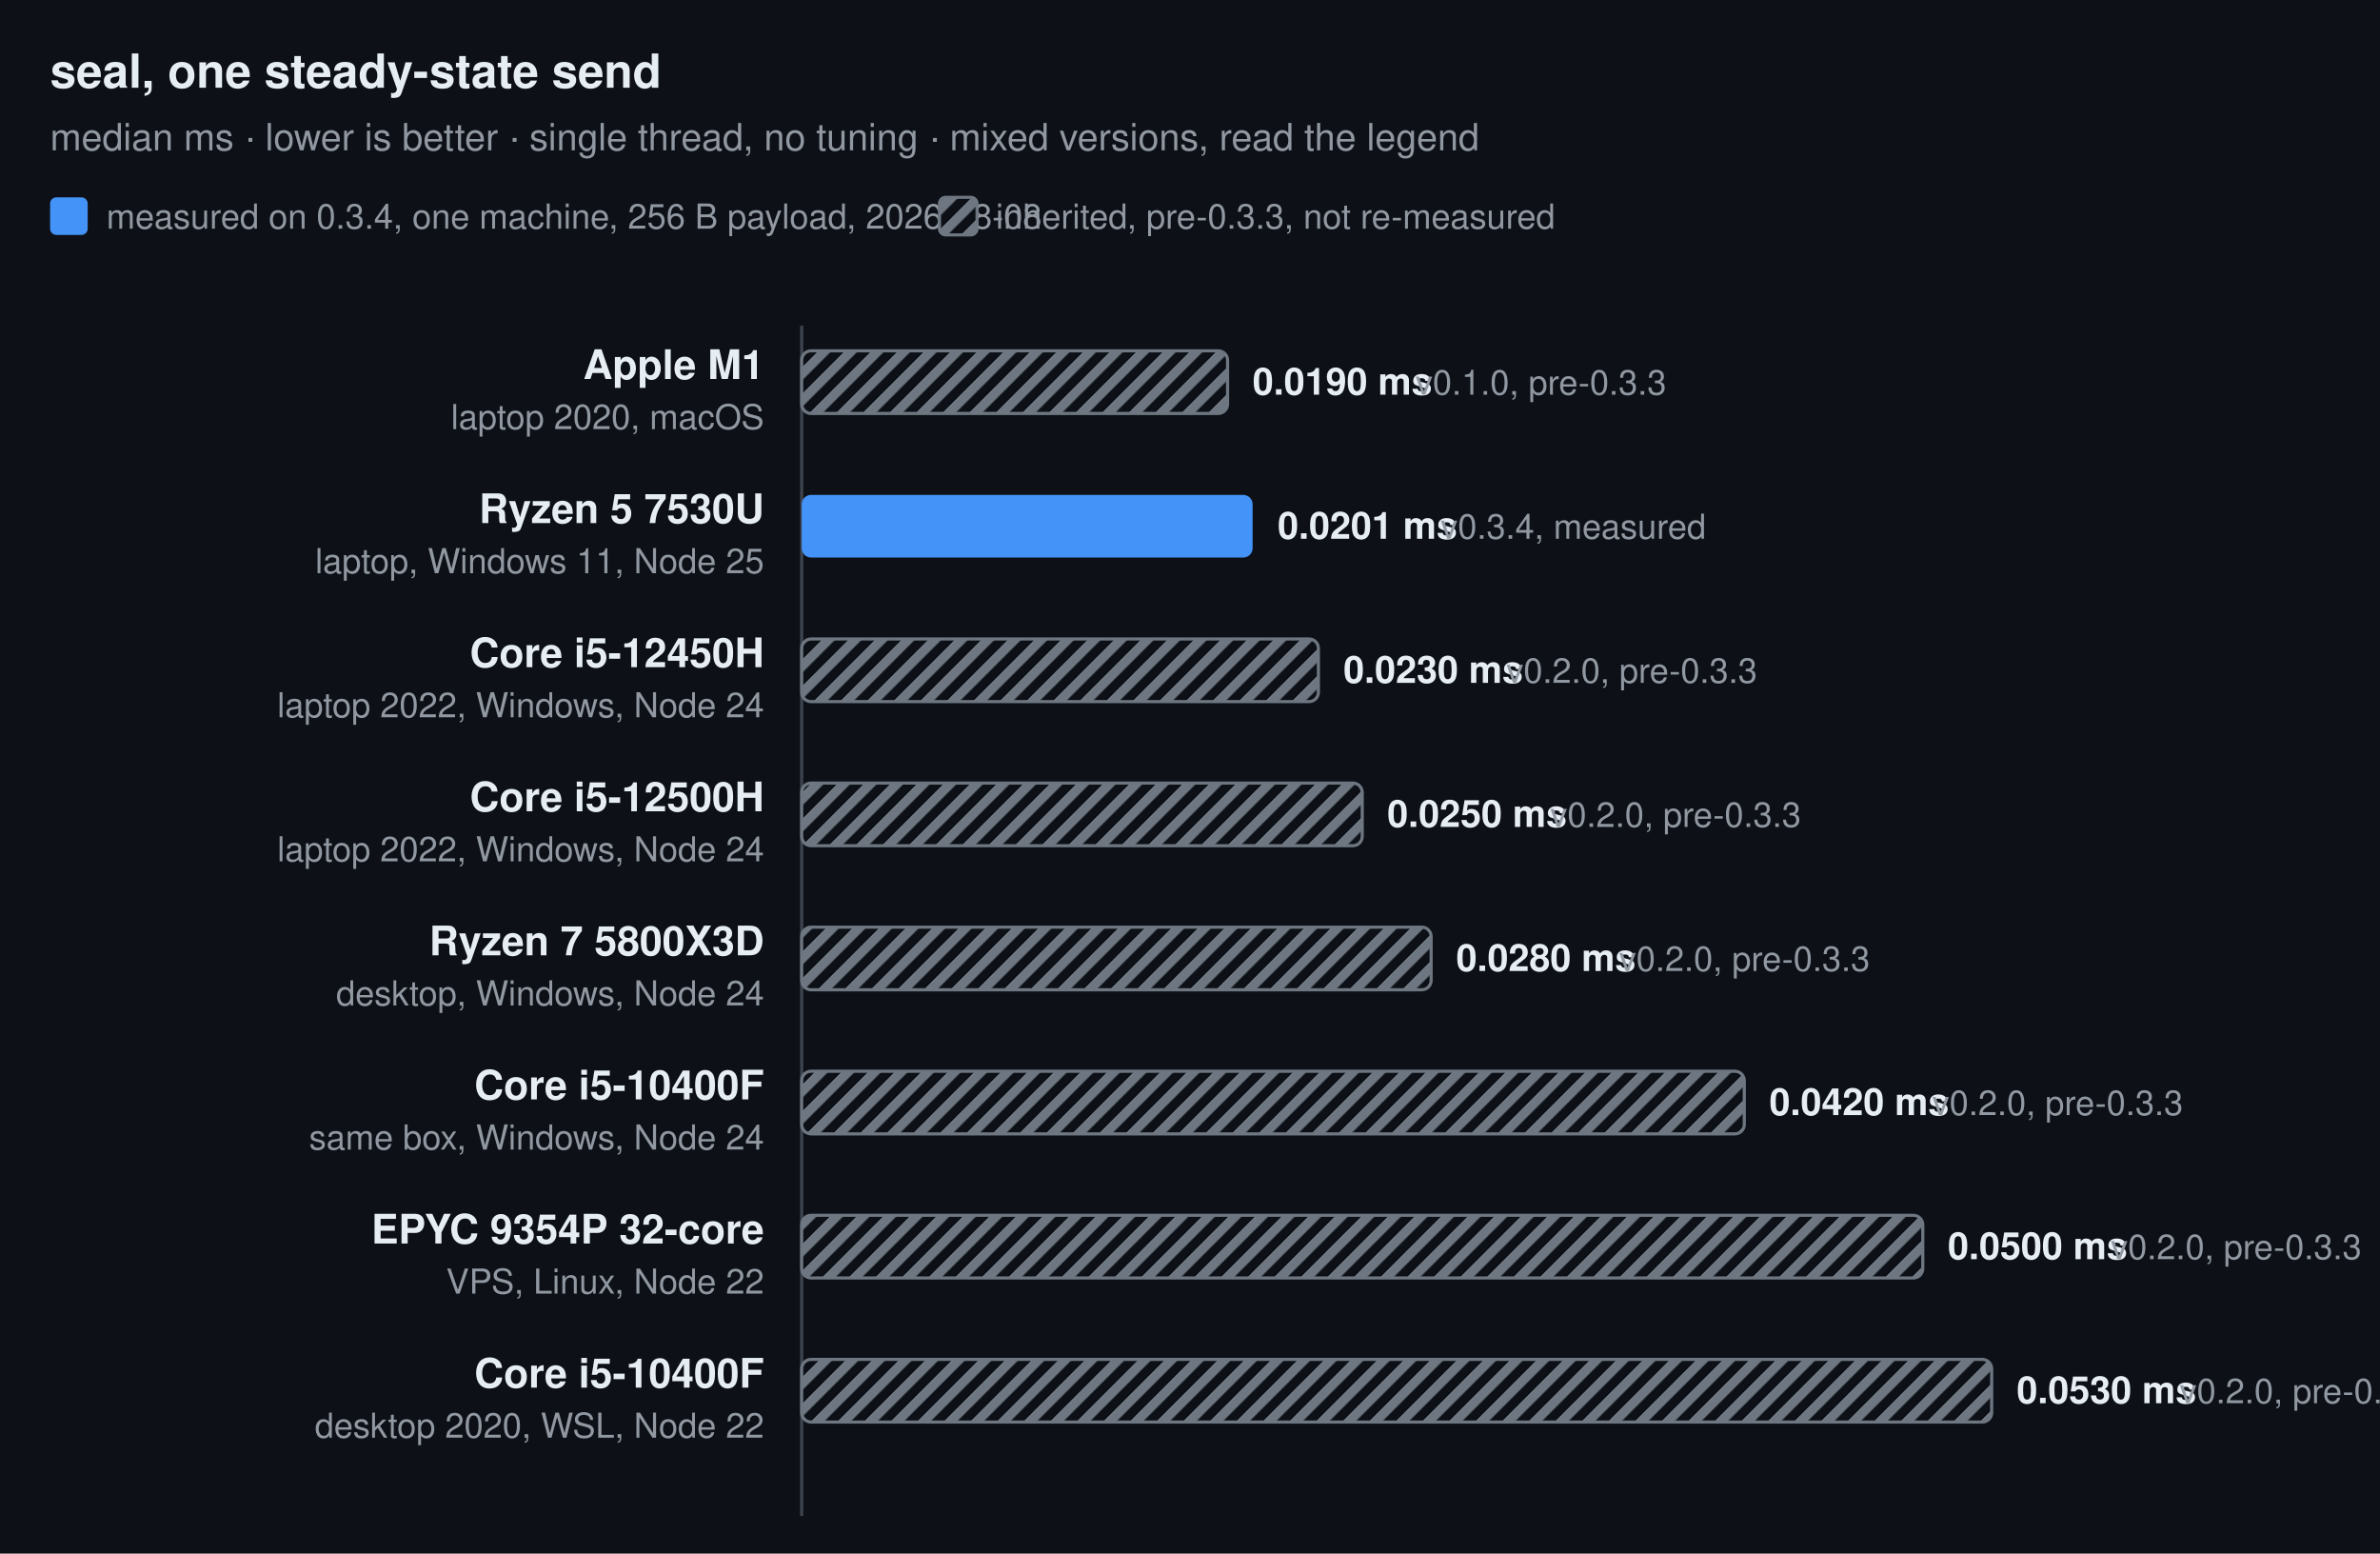
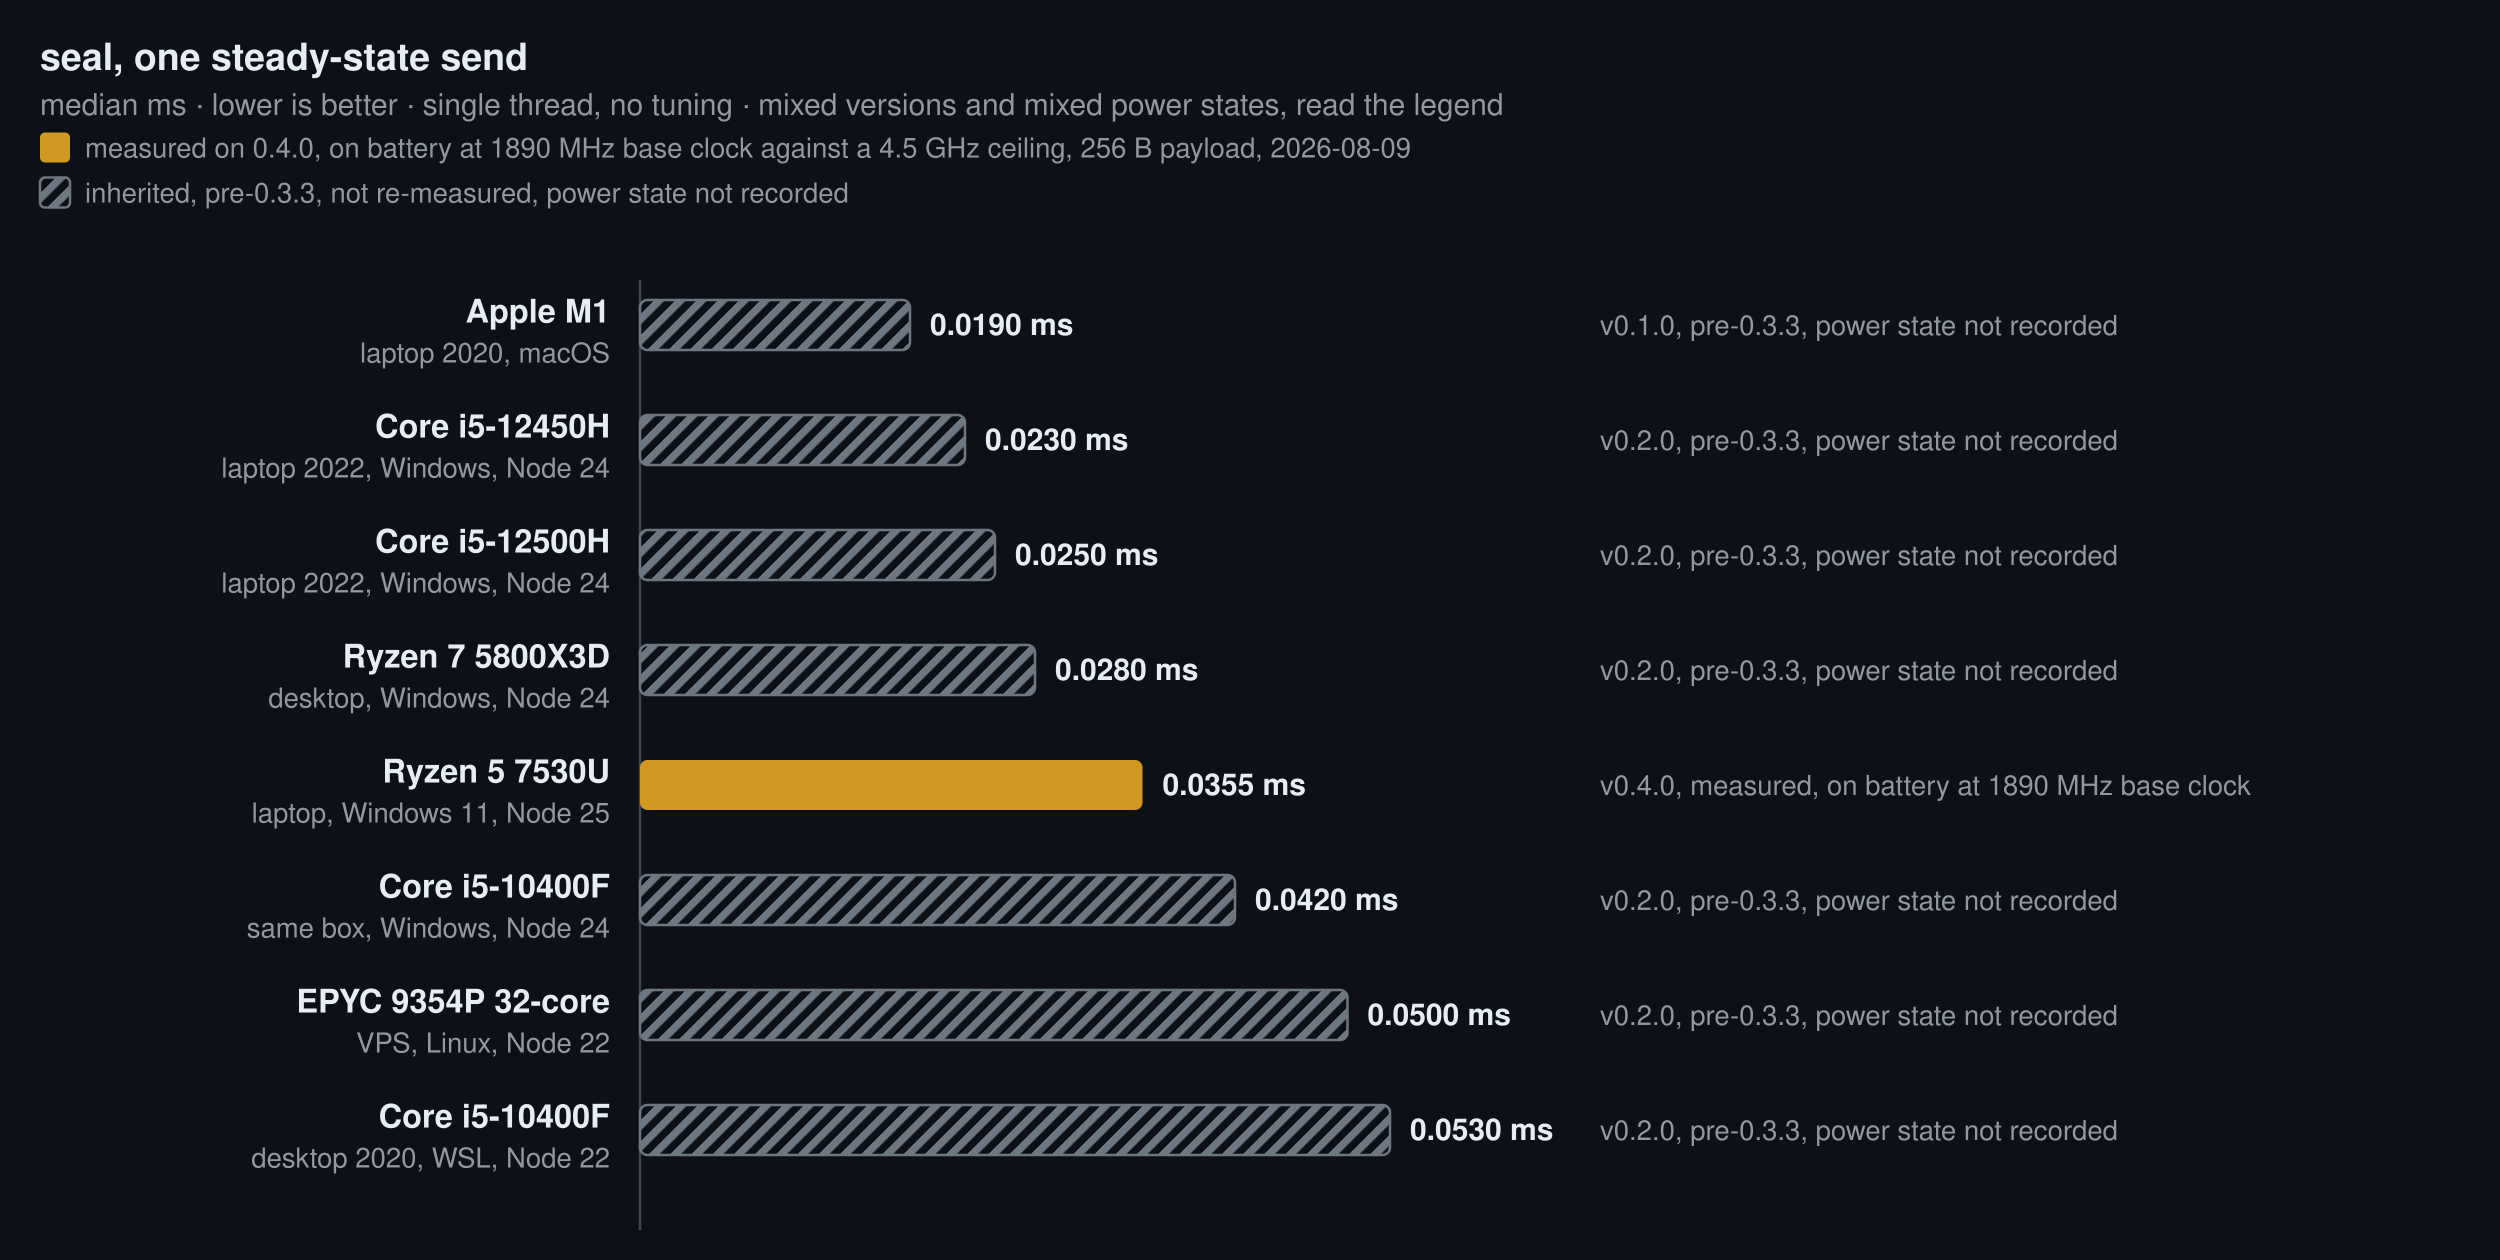
- <svg xmlns="http://www.w3.org/2000/svg" width="760" height="496" viewBox="0 0 760 496" role="img" aria-label="seal, one steady-state send, median ms per machine, lower is better: Apple M1 0.0190 (v0.1.0, pre-0.3.3), Ryzen 5 7530U 0.0201 (v0.3.4, measured), Core i5-12450H 0.0230 (v0.2.0, pre-0.3.3), Core i5-12500H 0.0250 (v0.2.0, pre-0.3.3), Ryzen 7 5800X3D 0.0280 (v0.2.0, pre-0.3.3), Core i5-10400F 0.0420 (v0.2.0, pre-0.3.3), EPYC 9354P 32-core 0.0500 (v0.2.0, pre-0.3.3), Core i5-10400F 0.0530 (v0.2.0, pre-0.3.3). Only the Ryzen 5 7530U row is measured on 0.3.4; the rest predate the native curve and hash backends added in 0.3.3. The inherited rows did not record their payload size, so they are not directly comparable to the 256 B measured row.">
-   <rect width="760" height="496" fill="#0d1117" />
+ <svg xmlns="http://www.w3.org/2000/svg" width="1000" height="504" viewBox="0 0 1000 504" role="img" aria-label="seal, one steady-state send, median ms per machine, lower is better: Apple M1 0.0190 (v0.1.0, pre-0.3.3, power state not recorded), Core i5-12450H 0.0230 (v0.2.0, pre-0.3.3, power state not recorded), Core i5-12500H 0.0250 (v0.2.0, pre-0.3.3, power state not recorded), Ryzen 7 5800X3D 0.0280 (v0.2.0, pre-0.3.3, power state not recorded), Ryzen 5 7530U 0.0355 (v0.4.0, measured, on battery at 1890 MHz base clock), Core i5-10400F 0.0420 (v0.2.0, pre-0.3.3, power state not recorded), EPYC 9354P 32-core 0.0500 (v0.2.0, pre-0.3.3, power state not recorded), Core i5-10400F 0.0530 (v0.2.0, pre-0.3.3, power state not recorded). Only the Ryzen 5 7530U row is measured on 0.4.0. The inherited rows recorded neither their payload size nor their power state, so they are not directly comparable to the 256 B measured row. Absolute milliseconds on the measured row are power-state dependent: it was taken on battery at 1890 MHz base clock against a 4.5 GHz boost ceiling, so the same code on mains power is considerably quicker.">
+   <rect width="1000" height="504" fill="#0d1117" />
  <defs>
    <pattern id="stale" width="6" height="6" patternUnits="userSpaceOnUse" patternTransform="rotate(45)">
      <rect width="6" height="6" fill="#0d1117" />
      <rect width="3" height="6" fill="#6e7781" />
    </pattern>
  </defs>
  <text x="16" y="28" font-family="-apple-system,BlinkMacSystemFont,'Segoe UI',Helvetica,Arial,sans-serif" font-size="15" font-weight="700" fill="#e6edf3">seal, one steady-state send</text>
-   <text x="16" y="48" font-family="-apple-system,BlinkMacSystemFont,'Segoe UI',Helvetica,Arial,sans-serif" font-size="12" fill="#9198a1">median ms · lower is better · single thread, no tuning · mixed versions, read the legend</text>
-   <rect x="16" y="63" width="12" height="12" rx="2" fill="#4493f8" />
-   <text x="34" y="73" font-family="-apple-system,BlinkMacSystemFont,'Segoe UI',Helvetica,Arial,sans-serif" font-size="11" fill="#9198a1">measured on 0.3.4, one machine, 256 B payload, 2026-08-08</text>
-   <rect x="300" y="63" width="12" height="12" rx="2" fill="url(#stale)" stroke="#6e7781" stroke-width="1" />
-   <text x="318" y="73" font-family="-apple-system,BlinkMacSystemFont,'Segoe UI',Helvetica,Arial,sans-serif" font-size="11" fill="#9198a1">inherited, pre-0.3.3, not re-measured</text>
-   <line x1="256" y1="104" x2="256" y2="484" stroke="#3d444d" stroke-width="1" />
-   <text x="244" y="121" text-anchor="end" font-family="-apple-system,BlinkMacSystemFont,'Segoe UI',Helvetica,Arial,sans-serif" font-size="13" font-weight="600" fill="#e6edf3">Apple M1</text>
-   <text x="244" y="137" text-anchor="end" font-family="-apple-system,BlinkMacSystemFont,'Segoe UI',Helvetica,Arial,sans-serif" font-size="11" fill="#9198a1">laptop 2020, macOS</text>
-   <rect x="256" y="112" width="136" height="20" rx="3" fill="url(#stale)" stroke="#6e7781" stroke-width="1" />
-   <text x="400" y="126" font-family="-apple-system,BlinkMacSystemFont,'Segoe UI',Helvetica,Arial,sans-serif" font-size="12" font-weight="600" fill="#e6edf3">0.0190 ms</text>
-   <text x="452" y="126" font-family="-apple-system,BlinkMacSystemFont,'Segoe UI',Helvetica,Arial,sans-serif" font-size="11" fill="#9198a1">v0.1.0, pre-0.3.3</text>
-   <text x="244" y="167" text-anchor="end" font-family="-apple-system,BlinkMacSystemFont,'Segoe UI',Helvetica,Arial,sans-serif" font-size="13" font-weight="600" fill="#e6edf3">Ryzen 5 7530U</text>
-   <text x="244" y="183" text-anchor="end" font-family="-apple-system,BlinkMacSystemFont,'Segoe UI',Helvetica,Arial,sans-serif" font-size="11" fill="#9198a1">laptop, Windows 11, Node 25</text>
-   <rect x="256" y="158" width="144" height="20" rx="3" fill="#4493f8" />
-   <text x="408" y="172" font-family="-apple-system,BlinkMacSystemFont,'Segoe UI',Helvetica,Arial,sans-serif" font-size="12" font-weight="600" fill="#e6edf3">0.0201 ms</text>
-   <text x="460" y="172" font-family="-apple-system,BlinkMacSystemFont,'Segoe UI',Helvetica,Arial,sans-serif" font-size="11" fill="#9198a1">v0.3.4, measured</text>
-   <text x="244" y="213" text-anchor="end" font-family="-apple-system,BlinkMacSystemFont,'Segoe UI',Helvetica,Arial,sans-serif" font-size="13" font-weight="600" fill="#e6edf3">Core i5-12450H</text>
-   <text x="244" y="229" text-anchor="end" font-family="-apple-system,BlinkMacSystemFont,'Segoe UI',Helvetica,Arial,sans-serif" font-size="11" fill="#9198a1">laptop 2022, Windows, Node 24</text>
-   <rect x="256" y="204" width="165" height="20" rx="3" fill="url(#stale)" stroke="#6e7781" stroke-width="1" />
-   <text x="429" y="218" font-family="-apple-system,BlinkMacSystemFont,'Segoe UI',Helvetica,Arial,sans-serif" font-size="12" font-weight="600" fill="#e6edf3">0.0230 ms</text>
-   <text x="481" y="218" font-family="-apple-system,BlinkMacSystemFont,'Segoe UI',Helvetica,Arial,sans-serif" font-size="11" fill="#9198a1">v0.2.0, pre-0.3.3</text>
-   <text x="244" y="259" text-anchor="end" font-family="-apple-system,BlinkMacSystemFont,'Segoe UI',Helvetica,Arial,sans-serif" font-size="13" font-weight="600" fill="#e6edf3">Core i5-12500H</text>
-   <text x="244" y="275" text-anchor="end" font-family="-apple-system,BlinkMacSystemFont,'Segoe UI',Helvetica,Arial,sans-serif" font-size="11" fill="#9198a1">laptop 2022, Windows, Node 24</text>
-   <rect x="256" y="250" width="179" height="20" rx="3" fill="url(#stale)" stroke="#6e7781" stroke-width="1" />
-   <text x="443" y="264" font-family="-apple-system,BlinkMacSystemFont,'Segoe UI',Helvetica,Arial,sans-serif" font-size="12" font-weight="600" fill="#e6edf3">0.0250 ms</text>
-   <text x="495" y="264" font-family="-apple-system,BlinkMacSystemFont,'Segoe UI',Helvetica,Arial,sans-serif" font-size="11" fill="#9198a1">v0.2.0, pre-0.3.3</text>
-   <text x="244" y="305" text-anchor="end" font-family="-apple-system,BlinkMacSystemFont,'Segoe UI',Helvetica,Arial,sans-serif" font-size="13" font-weight="600" fill="#e6edf3">Ryzen 7 5800X3D</text>
-   <text x="244" y="321" text-anchor="end" font-family="-apple-system,BlinkMacSystemFont,'Segoe UI',Helvetica,Arial,sans-serif" font-size="11" fill="#9198a1">desktop, Windows, Node 24</text>
-   <rect x="256" y="296" width="201" height="20" rx="3" fill="url(#stale)" stroke="#6e7781" stroke-width="1" />
-   <text x="465" y="310" font-family="-apple-system,BlinkMacSystemFont,'Segoe UI',Helvetica,Arial,sans-serif" font-size="12" font-weight="600" fill="#e6edf3">0.0280 ms</text>
-   <text x="517" y="310" font-family="-apple-system,BlinkMacSystemFont,'Segoe UI',Helvetica,Arial,sans-serif" font-size="11" fill="#9198a1">v0.2.0, pre-0.3.3</text>
-   <text x="244" y="351" text-anchor="end" font-family="-apple-system,BlinkMacSystemFont,'Segoe UI',Helvetica,Arial,sans-serif" font-size="13" font-weight="600" fill="#e6edf3">Core i5-10400F</text>
-   <text x="244" y="367" text-anchor="end" font-family="-apple-system,BlinkMacSystemFont,'Segoe UI',Helvetica,Arial,sans-serif" font-size="11" fill="#9198a1">same box, Windows, Node 24</text>
-   <rect x="256" y="342" width="301" height="20" rx="3" fill="url(#stale)" stroke="#6e7781" stroke-width="1" />
-   <text x="565" y="356" font-family="-apple-system,BlinkMacSystemFont,'Segoe UI',Helvetica,Arial,sans-serif" font-size="12" font-weight="600" fill="#e6edf3">0.0420 ms</text>
-   <text x="617" y="356" font-family="-apple-system,BlinkMacSystemFont,'Segoe UI',Helvetica,Arial,sans-serif" font-size="11" fill="#9198a1">v0.2.0, pre-0.3.3</text>
-   <text x="244" y="397" text-anchor="end" font-family="-apple-system,BlinkMacSystemFont,'Segoe UI',Helvetica,Arial,sans-serif" font-size="13" font-weight="600" fill="#e6edf3">EPYC 9354P 32-core</text>
-   <text x="244" y="413" text-anchor="end" font-family="-apple-system,BlinkMacSystemFont,'Segoe UI',Helvetica,Arial,sans-serif" font-size="11" fill="#9198a1">VPS, Linux, Node 22</text>
-   <rect x="256" y="388" width="358" height="20" rx="3" fill="url(#stale)" stroke="#6e7781" stroke-width="1" />
-   <text x="622" y="402" font-family="-apple-system,BlinkMacSystemFont,'Segoe UI',Helvetica,Arial,sans-serif" font-size="12" font-weight="600" fill="#e6edf3">0.0500 ms</text>
-   <text x="674" y="402" font-family="-apple-system,BlinkMacSystemFont,'Segoe UI',Helvetica,Arial,sans-serif" font-size="11" fill="#9198a1">v0.2.0, pre-0.3.3</text>
-   <text x="244" y="443" text-anchor="end" font-family="-apple-system,BlinkMacSystemFont,'Segoe UI',Helvetica,Arial,sans-serif" font-size="13" font-weight="600" fill="#e6edf3">Core i5-10400F</text>
-   <text x="244" y="459" text-anchor="end" font-family="-apple-system,BlinkMacSystemFont,'Segoe UI',Helvetica,Arial,sans-serif" font-size="11" fill="#9198a1">desktop 2020, WSL, Node 22</text>
-   <rect x="256" y="434" width="380" height="20" rx="3" fill="url(#stale)" stroke="#6e7781" stroke-width="1" />
-   <text x="644" y="448" font-family="-apple-system,BlinkMacSystemFont,'Segoe UI',Helvetica,Arial,sans-serif" font-size="12" font-weight="600" fill="#e6edf3">0.0530 ms</text>
-   <text x="696" y="448" font-family="-apple-system,BlinkMacSystemFont,'Segoe UI',Helvetica,Arial,sans-serif" font-size="11" fill="#9198a1">v0.2.0, pre-0.3.3</text>
+   <text x="16" y="46" font-family="-apple-system,BlinkMacSystemFont,'Segoe UI',Helvetica,Arial,sans-serif" font-size="12" fill="#9198a1">median ms · lower is better · single thread, no tuning · mixed versions and mixed power states, read the legend</text>
+   <rect x="16" y="53" width="12" height="12" rx="2" fill="#d29922" />
+   <text x="34" y="63" font-family="-apple-system,BlinkMacSystemFont,'Segoe UI',Helvetica,Arial,sans-serif" font-size="11" fill="#9198a1">measured on 0.4.0, on battery at 1890 MHz base clock against a 4.5 GHz ceiling, 256 B payload, 2026-08-09</text>
+   <rect x="16" y="71" width="12" height="12" rx="2" fill="url(#stale)" stroke="#6e7781" stroke-width="1" />
+   <text x="34" y="81" font-family="-apple-system,BlinkMacSystemFont,'Segoe UI',Helvetica,Arial,sans-serif" font-size="11" fill="#9198a1">inherited, pre-0.3.3, not re-measured, power state not recorded</text>
+   <line x1="256" y1="112" x2="256" y2="492" stroke="#3d444d" stroke-width="1" />
+   <text x="244" y="129" text-anchor="end" font-family="-apple-system,BlinkMacSystemFont,'Segoe UI',Helvetica,Arial,sans-serif" font-size="13" font-weight="600" fill="#e6edf3">Apple M1</text>
+   <text x="244" y="145" text-anchor="end" font-family="-apple-system,BlinkMacSystemFont,'Segoe UI',Helvetica,Arial,sans-serif" font-size="11" fill="#9198a1">laptop 2020, macOS</text>
+   <rect x="256" y="120" width="108" height="20" rx="3" fill="url(#stale)" stroke="#6e7781" stroke-width="1" />
+   <text x="372" y="134" font-family="-apple-system,BlinkMacSystemFont,'Segoe UI',Helvetica,Arial,sans-serif" font-size="12" font-weight="600" fill="#e6edf3">0.0190 ms</text>
+   <text x="640" y="134" font-family="-apple-system,BlinkMacSystemFont,'Segoe UI',Helvetica,Arial,sans-serif" font-size="11" fill="#9198a1">v0.1.0, pre-0.3.3, power state not recorded</text>
+   <text x="244" y="175" text-anchor="end" font-family="-apple-system,BlinkMacSystemFont,'Segoe UI',Helvetica,Arial,sans-serif" font-size="13" font-weight="600" fill="#e6edf3">Core i5-12450H</text>
+   <text x="244" y="191" text-anchor="end" font-family="-apple-system,BlinkMacSystemFont,'Segoe UI',Helvetica,Arial,sans-serif" font-size="11" fill="#9198a1">laptop 2022, Windows, Node 24</text>
+   <rect x="256" y="166" width="130" height="20" rx="3" fill="url(#stale)" stroke="#6e7781" stroke-width="1" />
+   <text x="394" y="180" font-family="-apple-system,BlinkMacSystemFont,'Segoe UI',Helvetica,Arial,sans-serif" font-size="12" font-weight="600" fill="#e6edf3">0.0230 ms</text>
+   <text x="640" y="180" font-family="-apple-system,BlinkMacSystemFont,'Segoe UI',Helvetica,Arial,sans-serif" font-size="11" fill="#9198a1">v0.2.0, pre-0.3.3, power state not recorded</text>
+   <text x="244" y="221" text-anchor="end" font-family="-apple-system,BlinkMacSystemFont,'Segoe UI',Helvetica,Arial,sans-serif" font-size="13" font-weight="600" fill="#e6edf3">Core i5-12500H</text>
+   <text x="244" y="237" text-anchor="end" font-family="-apple-system,BlinkMacSystemFont,'Segoe UI',Helvetica,Arial,sans-serif" font-size="11" fill="#9198a1">laptop 2022, Windows, Node 24</text>
+   <rect x="256" y="212" width="142" height="20" rx="3" fill="url(#stale)" stroke="#6e7781" stroke-width="1" />
+   <text x="406" y="226" font-family="-apple-system,BlinkMacSystemFont,'Segoe UI',Helvetica,Arial,sans-serif" font-size="12" font-weight="600" fill="#e6edf3">0.0250 ms</text>
+   <text x="640" y="226" font-family="-apple-system,BlinkMacSystemFont,'Segoe UI',Helvetica,Arial,sans-serif" font-size="11" fill="#9198a1">v0.2.0, pre-0.3.3, power state not recorded</text>
+   <text x="244" y="267" text-anchor="end" font-family="-apple-system,BlinkMacSystemFont,'Segoe UI',Helvetica,Arial,sans-serif" font-size="13" font-weight="600" fill="#e6edf3">Ryzen 7 5800X3D</text>
+   <text x="244" y="283" text-anchor="end" font-family="-apple-system,BlinkMacSystemFont,'Segoe UI',Helvetica,Arial,sans-serif" font-size="11" fill="#9198a1">desktop, Windows, Node 24</text>
+   <rect x="256" y="258" width="158" height="20" rx="3" fill="url(#stale)" stroke="#6e7781" stroke-width="1" />
+   <text x="422" y="272" font-family="-apple-system,BlinkMacSystemFont,'Segoe UI',Helvetica,Arial,sans-serif" font-size="12" font-weight="600" fill="#e6edf3">0.0280 ms</text>
+   <text x="640" y="272" font-family="-apple-system,BlinkMacSystemFont,'Segoe UI',Helvetica,Arial,sans-serif" font-size="11" fill="#9198a1">v0.2.0, pre-0.3.3, power state not recorded</text>
+   <text x="244" y="313" text-anchor="end" font-family="-apple-system,BlinkMacSystemFont,'Segoe UI',Helvetica,Arial,sans-serif" font-size="13" font-weight="600" fill="#e6edf3">Ryzen 5 7530U</text>
+   <text x="244" y="329" text-anchor="end" font-family="-apple-system,BlinkMacSystemFont,'Segoe UI',Helvetica,Arial,sans-serif" font-size="11" fill="#9198a1">laptop, Windows 11, Node 25</text>
+   <rect x="256" y="304" width="201" height="20" rx="3" fill="#d29922" />
+   <text x="465" y="318" font-family="-apple-system,BlinkMacSystemFont,'Segoe UI',Helvetica,Arial,sans-serif" font-size="12" font-weight="600" fill="#e6edf3">0.0355 ms</text>
+   <text x="640" y="318" font-family="-apple-system,BlinkMacSystemFont,'Segoe UI',Helvetica,Arial,sans-serif" font-size="11" fill="#9198a1">v0.4.0, measured, on battery at 1890 MHz base clock</text>
+   <text x="244" y="359" text-anchor="end" font-family="-apple-system,BlinkMacSystemFont,'Segoe UI',Helvetica,Arial,sans-serif" font-size="13" font-weight="600" fill="#e6edf3">Core i5-10400F</text>
+   <text x="244" y="375" text-anchor="end" font-family="-apple-system,BlinkMacSystemFont,'Segoe UI',Helvetica,Arial,sans-serif" font-size="11" fill="#9198a1">same box, Windows, Node 24</text>
+   <rect x="256" y="350" width="238" height="20" rx="3" fill="url(#stale)" stroke="#6e7781" stroke-width="1" />
+   <text x="502" y="364" font-family="-apple-system,BlinkMacSystemFont,'Segoe UI',Helvetica,Arial,sans-serif" font-size="12" font-weight="600" fill="#e6edf3">0.0420 ms</text>
+   <text x="640" y="364" font-family="-apple-system,BlinkMacSystemFont,'Segoe UI',Helvetica,Arial,sans-serif" font-size="11" fill="#9198a1">v0.2.0, pre-0.3.3, power state not recorded</text>
+   <text x="244" y="405" text-anchor="end" font-family="-apple-system,BlinkMacSystemFont,'Segoe UI',Helvetica,Arial,sans-serif" font-size="13" font-weight="600" fill="#e6edf3">EPYC 9354P 32-core</text>
+   <text x="244" y="421" text-anchor="end" font-family="-apple-system,BlinkMacSystemFont,'Segoe UI',Helvetica,Arial,sans-serif" font-size="11" fill="#9198a1">VPS, Linux, Node 22</text>
+   <rect x="256" y="396" width="283" height="20" rx="3" fill="url(#stale)" stroke="#6e7781" stroke-width="1" />
+   <text x="547" y="410" font-family="-apple-system,BlinkMacSystemFont,'Segoe UI',Helvetica,Arial,sans-serif" font-size="12" font-weight="600" fill="#e6edf3">0.0500 ms</text>
+   <text x="640" y="410" font-family="-apple-system,BlinkMacSystemFont,'Segoe UI',Helvetica,Arial,sans-serif" font-size="11" fill="#9198a1">v0.2.0, pre-0.3.3, power state not recorded</text>
+   <text x="244" y="451" text-anchor="end" font-family="-apple-system,BlinkMacSystemFont,'Segoe UI',Helvetica,Arial,sans-serif" font-size="13" font-weight="600" fill="#e6edf3">Core i5-10400F</text>
+   <text x="244" y="467" text-anchor="end" font-family="-apple-system,BlinkMacSystemFont,'Segoe UI',Helvetica,Arial,sans-serif" font-size="11" fill="#9198a1">desktop 2020, WSL, Node 22</text>
+   <rect x="256" y="442" width="300" height="20" rx="3" fill="url(#stale)" stroke="#6e7781" stroke-width="1" />
+   <text x="564" y="456" font-family="-apple-system,BlinkMacSystemFont,'Segoe UI',Helvetica,Arial,sans-serif" font-size="12" font-weight="600" fill="#e6edf3">0.0530 ms</text>
+   <text x="640" y="456" font-family="-apple-system,BlinkMacSystemFont,'Segoe UI',Helvetica,Arial,sans-serif" font-size="11" fill="#9198a1">v0.2.0, pre-0.3.3, power state not recorded</text>
</svg>
